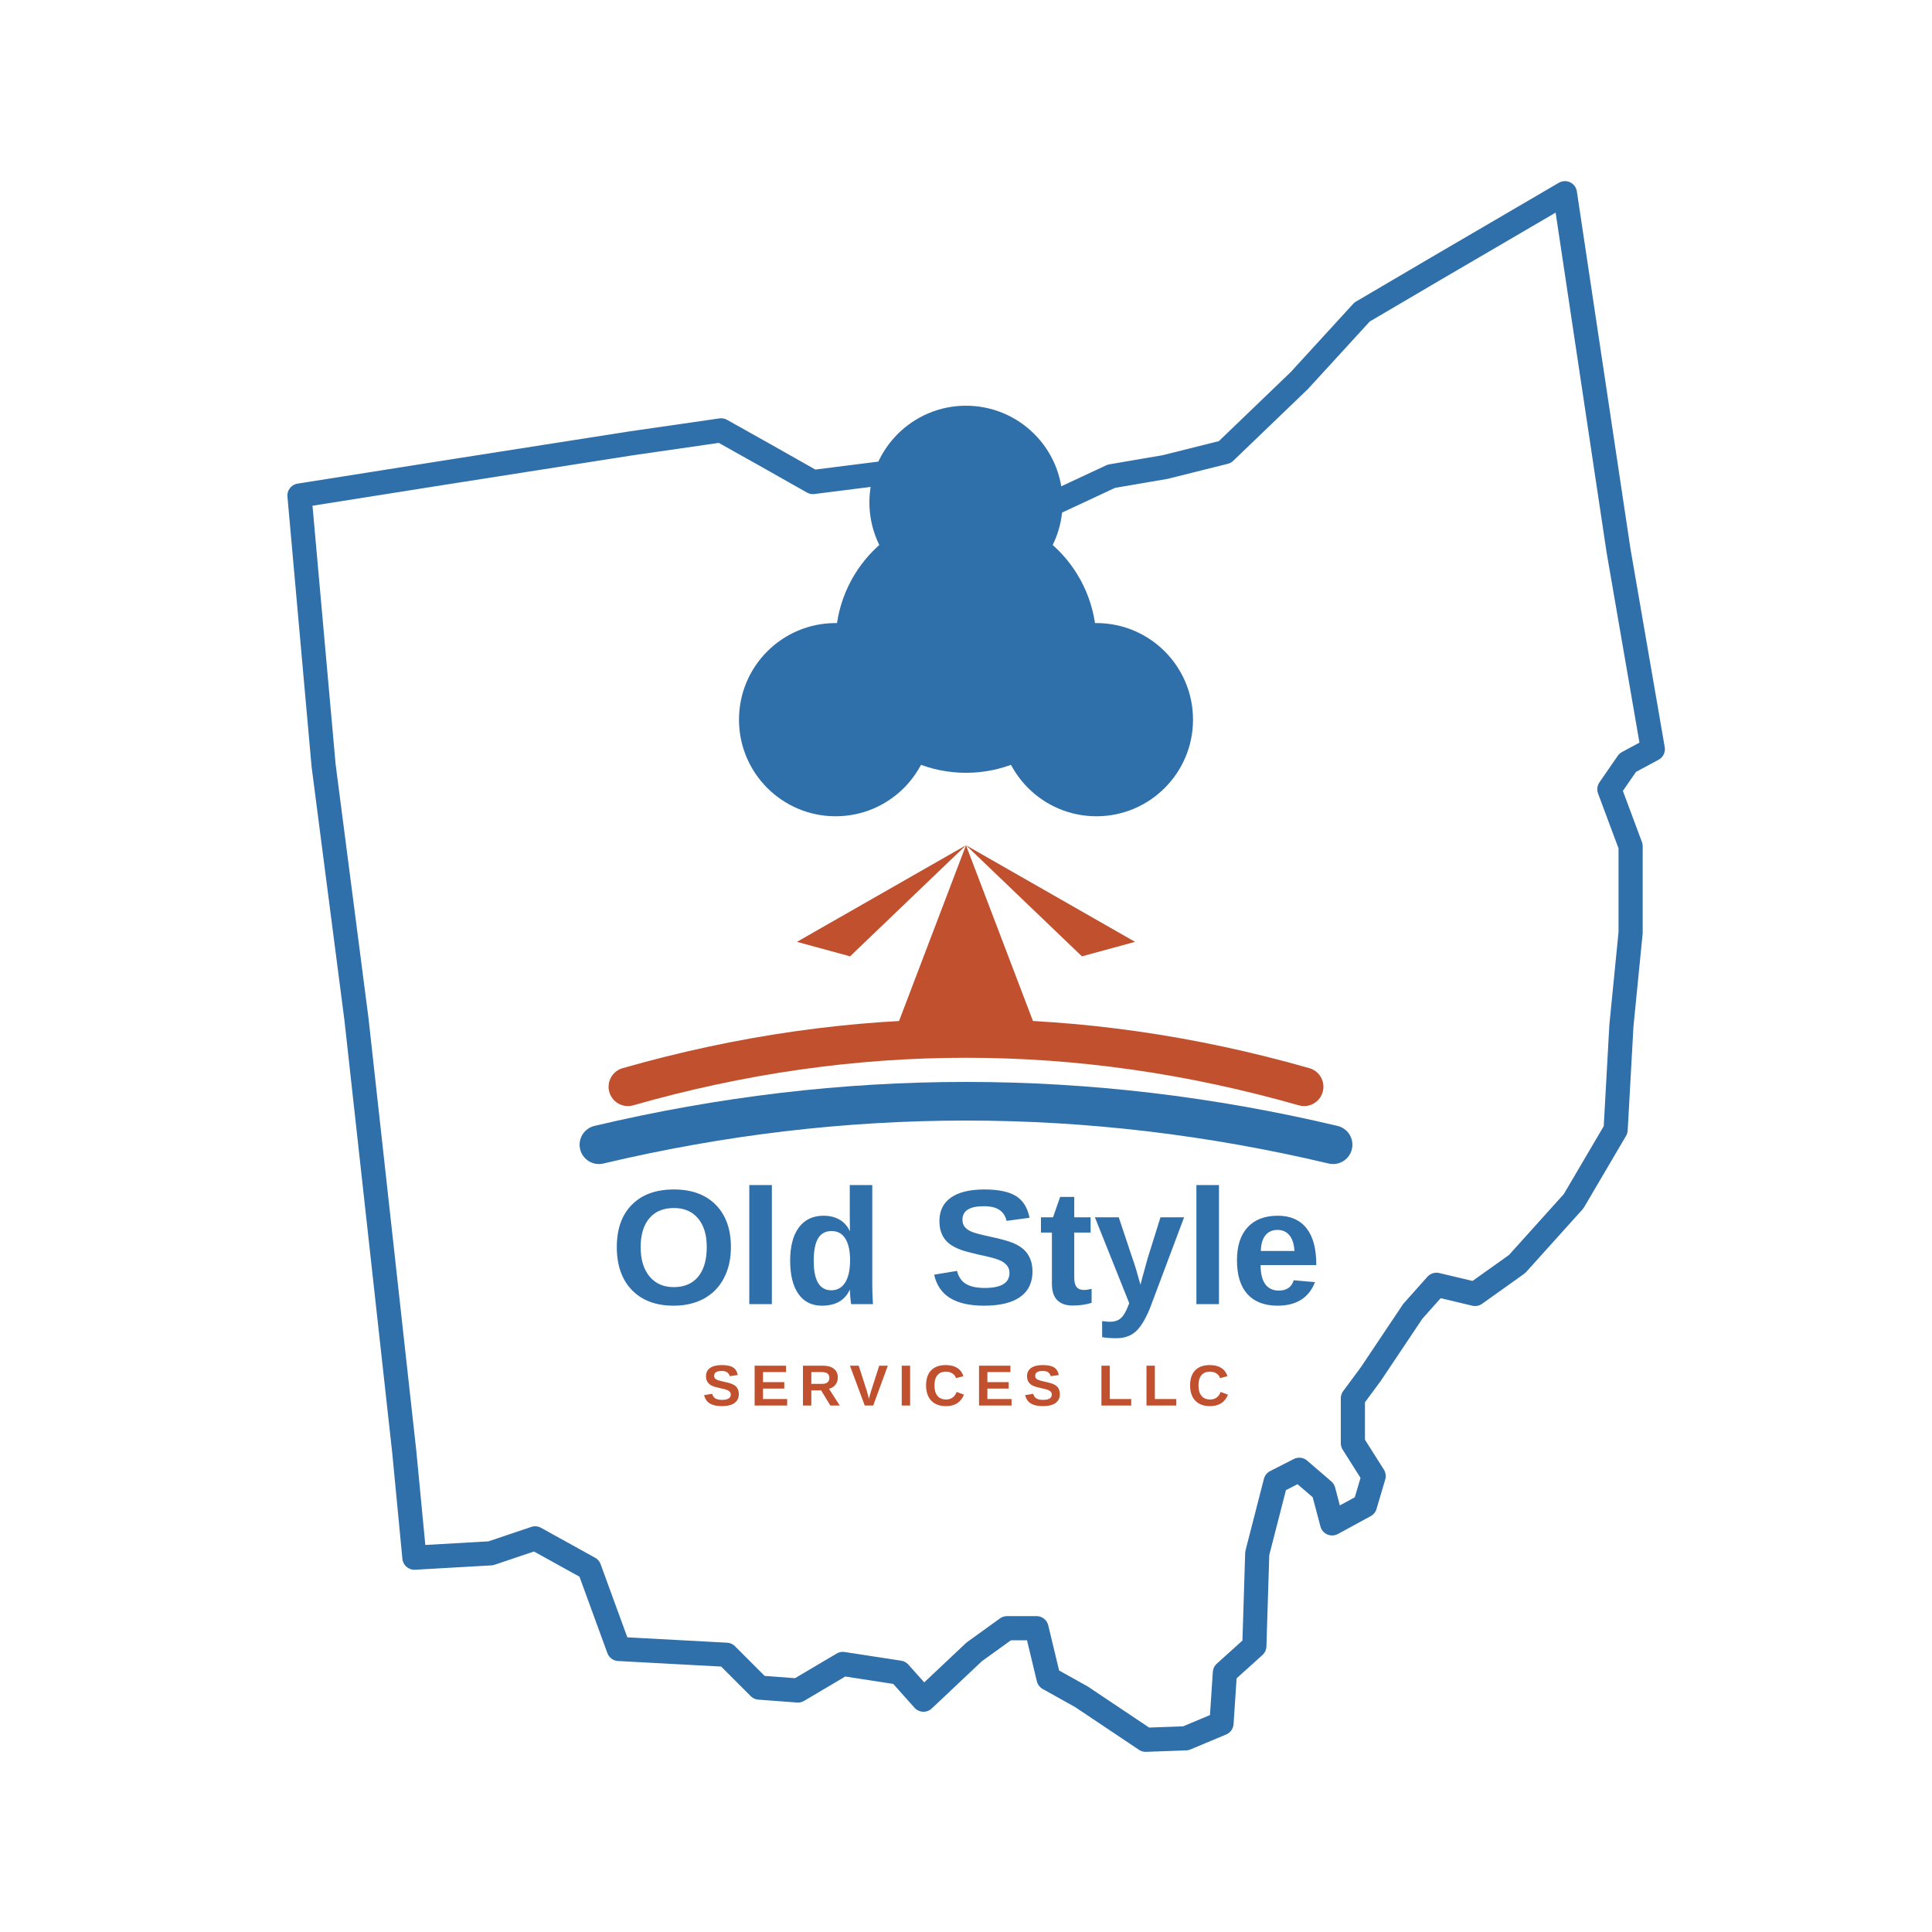
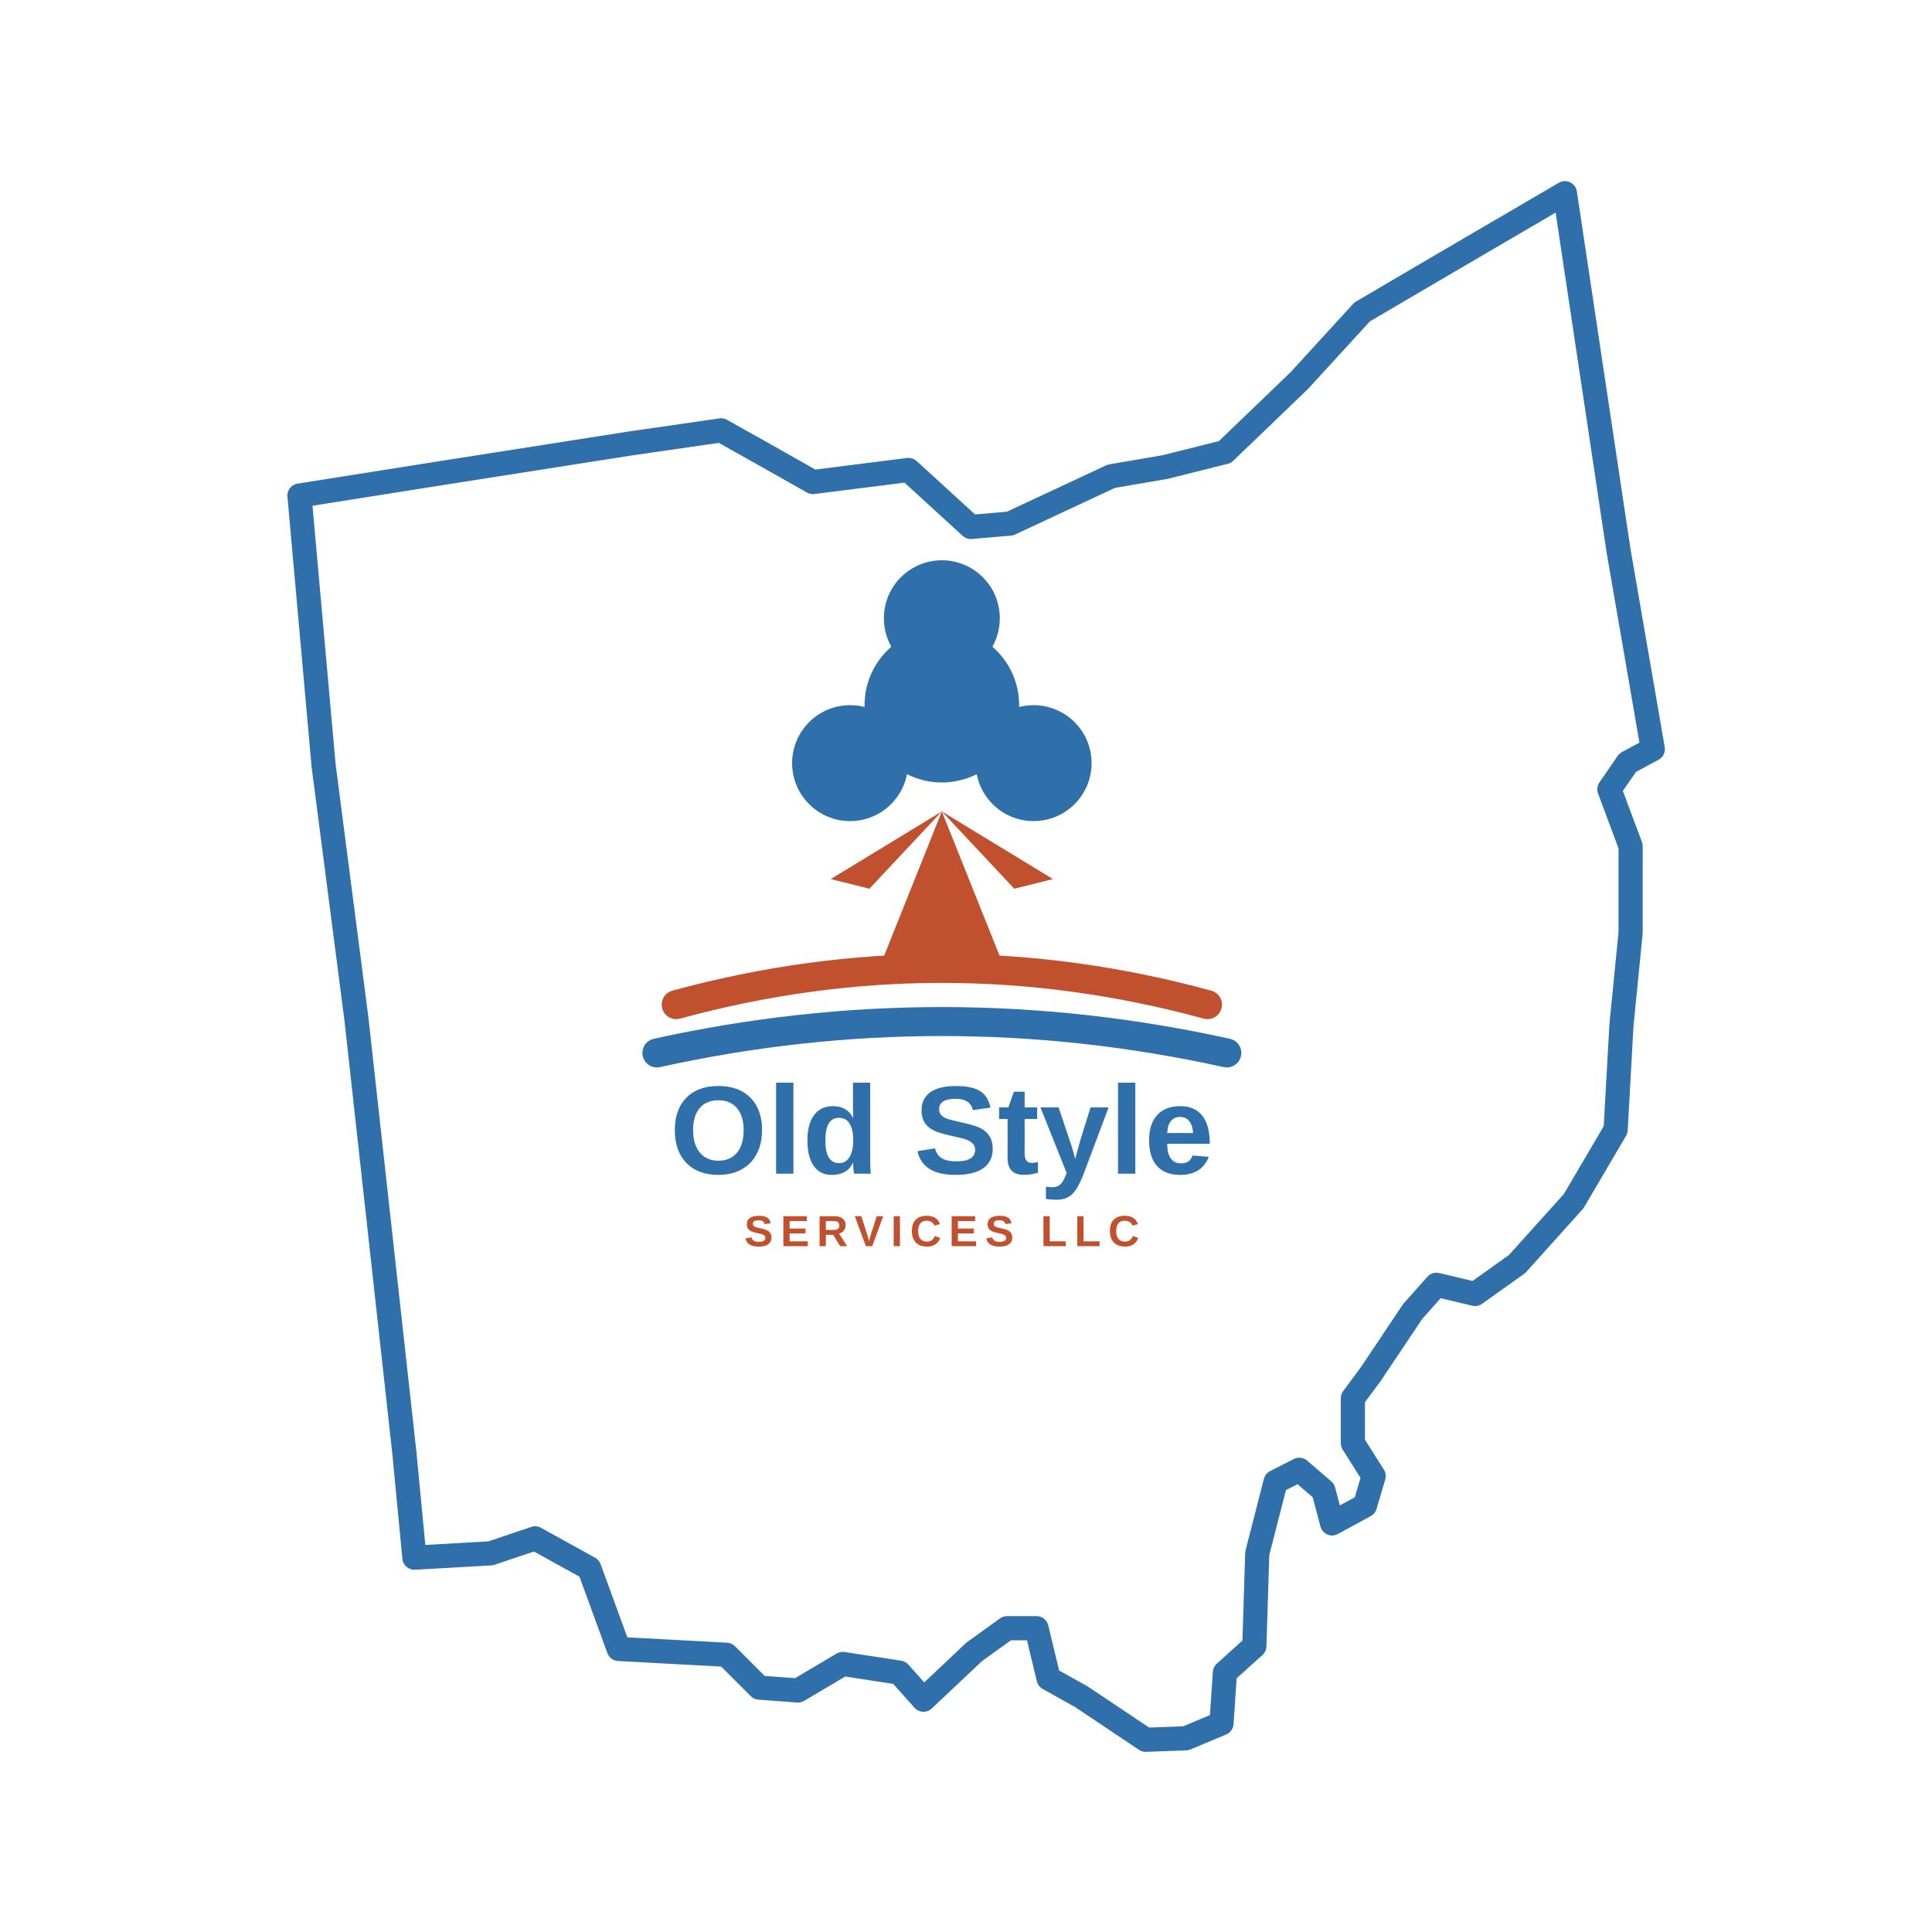
<svg xmlns="http://www.w3.org/2000/svg" viewBox="0 0 400 400">
  <path d="M324.0,40.0            L296.8,55.9            L282.0,64.6            L269.0,78.8            L253.6,93.6            L241.2,96.7            L230.1,98.6            L209.1,108.4            L201.0,109.1            L188.1,97.3            L168.3,99.8            L158.4,94.2            L149.3,89.1            L130.6,91.8            L91.7,97.9            L62.0,102.6            L67.0,158.5            L73.8,211.0            L83.7,300.6            L85.8,322.5            L101.6,321.6            L110.8,318.5            L122.0,324.7            L128.1,341.4            L150.4,342.6            L157.2,349.4            L165.2,350.0            L174.5,344.5            L186.2,346.3            L191.2,351.9            L201.7,342.0            L208.5,337.1            L214.6,337.1            L217.1,347.5            L223.9,351.3            L237.2,360.2            L245.5,359.9            L252.9,356.8            L253.6,346.3            L259.7,340.8            L260.3,321.6            L264.1,306.8            L269.0,304.3            L274.0,308.6            L275.8,315.4            L282.6,311.7            L284.4,305.6            L280.1,298.8            L280.1,289.5            L283.8,284.5            L292.5,271.5            L297.4,266.0            L305.4,267.9            L314.1,261.7            L325.8,248.7            L334.5,233.9            L335.7,212.3            L337.6,193.1            L337.6,175.2            L333.2,163.4            L337.0,157.9            L342.2,155.1            L335.1,114.0            Z" fill="none" stroke="#2f6faa" stroke-width="5" stroke-linejoin="round" />
-   <path d="M200 175 L184 217 L216 217 Z" fill="#c1502e" />
-   <path d="M200 175 L165 195 L176 198 Z" fill="#c1502e" />
-   <path d="M200 175 L235 195 L224 198 Z" fill="#c1502e" />
-   <circle cx="200" cy="133" r="27" fill="#2f6faa" />
-   <circle cx="173" cy="149" r="20" fill="#2f6faa" />
-   <circle cx="227" cy="149" r="20" fill="#2f6faa" />
-   <circle cx="200" cy="104" r="20" fill="#2f6faa" />
-   <path d="M130 225 Q200 205 270 225" fill="none" stroke="#c1502e" stroke-width="8" stroke-linecap="round" />
-   <path d="M124 237 Q200 219 276 237" fill="none" stroke="#2f6faa" stroke-width="8" stroke-linecap="round" />
-   <text x="200" y="270" text-anchor="middle" font-family="Arial, Helvetica, sans-serif" font-weight="700" font-size="34" fill="#2f6faa">Old Style</text>
-   <text x="200" y="291" text-anchor="middle" font-family="Arial, Helvetica, sans-serif" font-weight="700" font-size="12" letter-spacing="2" fill="#c1502e">SERVICES LLC</text>
+   <path d="M195 168 L183 198 L207 198 Z" fill="#c1502e" />
+   <path d="M195 168 L172 182 L180 184 Z" fill="#c1502e" />
+   <path d="M195 168 L218 182 L210 184 Z" fill="#c1502e" />
+   <circle cx="195" cy="146" r="16" fill="#2f6faa" />
+   <circle cx="176" cy="158" r="12" fill="#2f6faa" />
+   <circle cx="214" cy="158" r="12" fill="#2f6faa" />
+   <circle cx="195" cy="128" r="12" fill="#2f6faa" />
+   <path d="M140 208 Q195 193 250 208" fill="none" stroke="#c1502e" stroke-width="6" stroke-linecap="round" />
+   <path d="M136 218 Q195 205 254 218" fill="none" stroke="#2f6faa" stroke-width="6" stroke-linecap="round" />
+   <text x="195" y="243" text-anchor="middle" font-family="Arial, Helvetica, sans-serif" font-weight="700" font-size="26" fill="#2f6faa">Old Style</text>
+   <text x="195" y="258" text-anchor="middle" font-family="Arial, Helvetica, sans-serif" font-weight="700" font-size="9" letter-spacing="1.5" fill="#c1502e">SERVICES LLC</text>
</svg>
